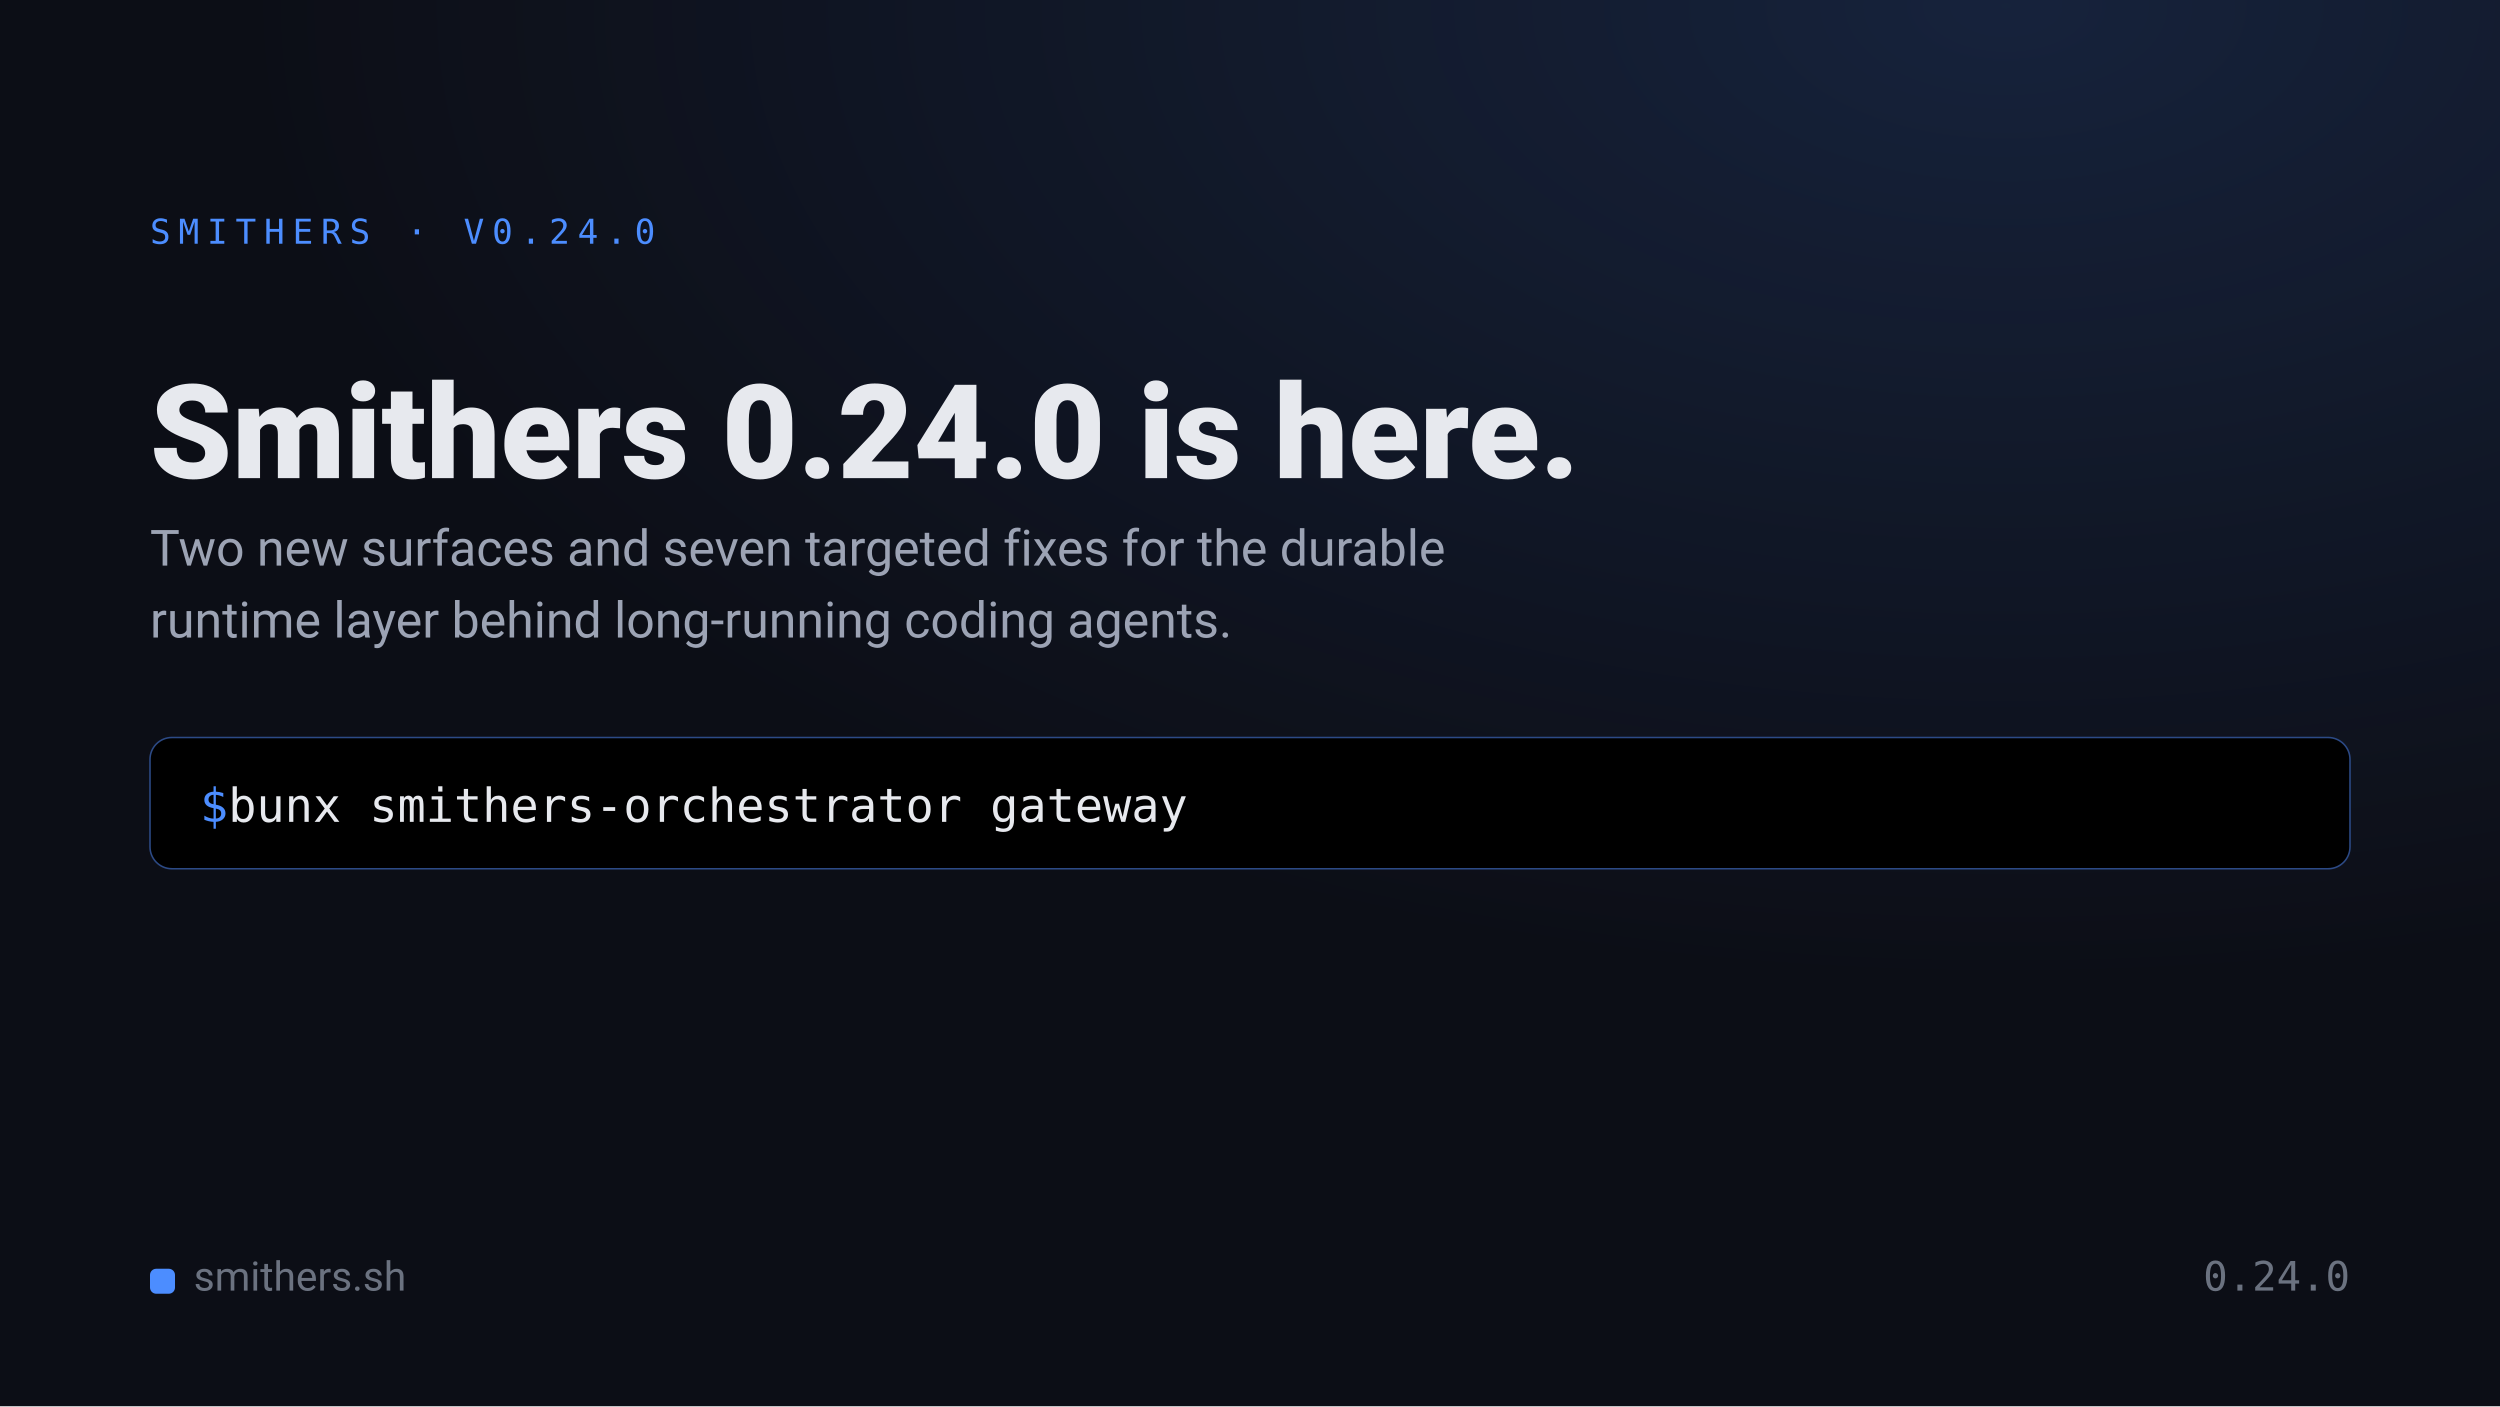
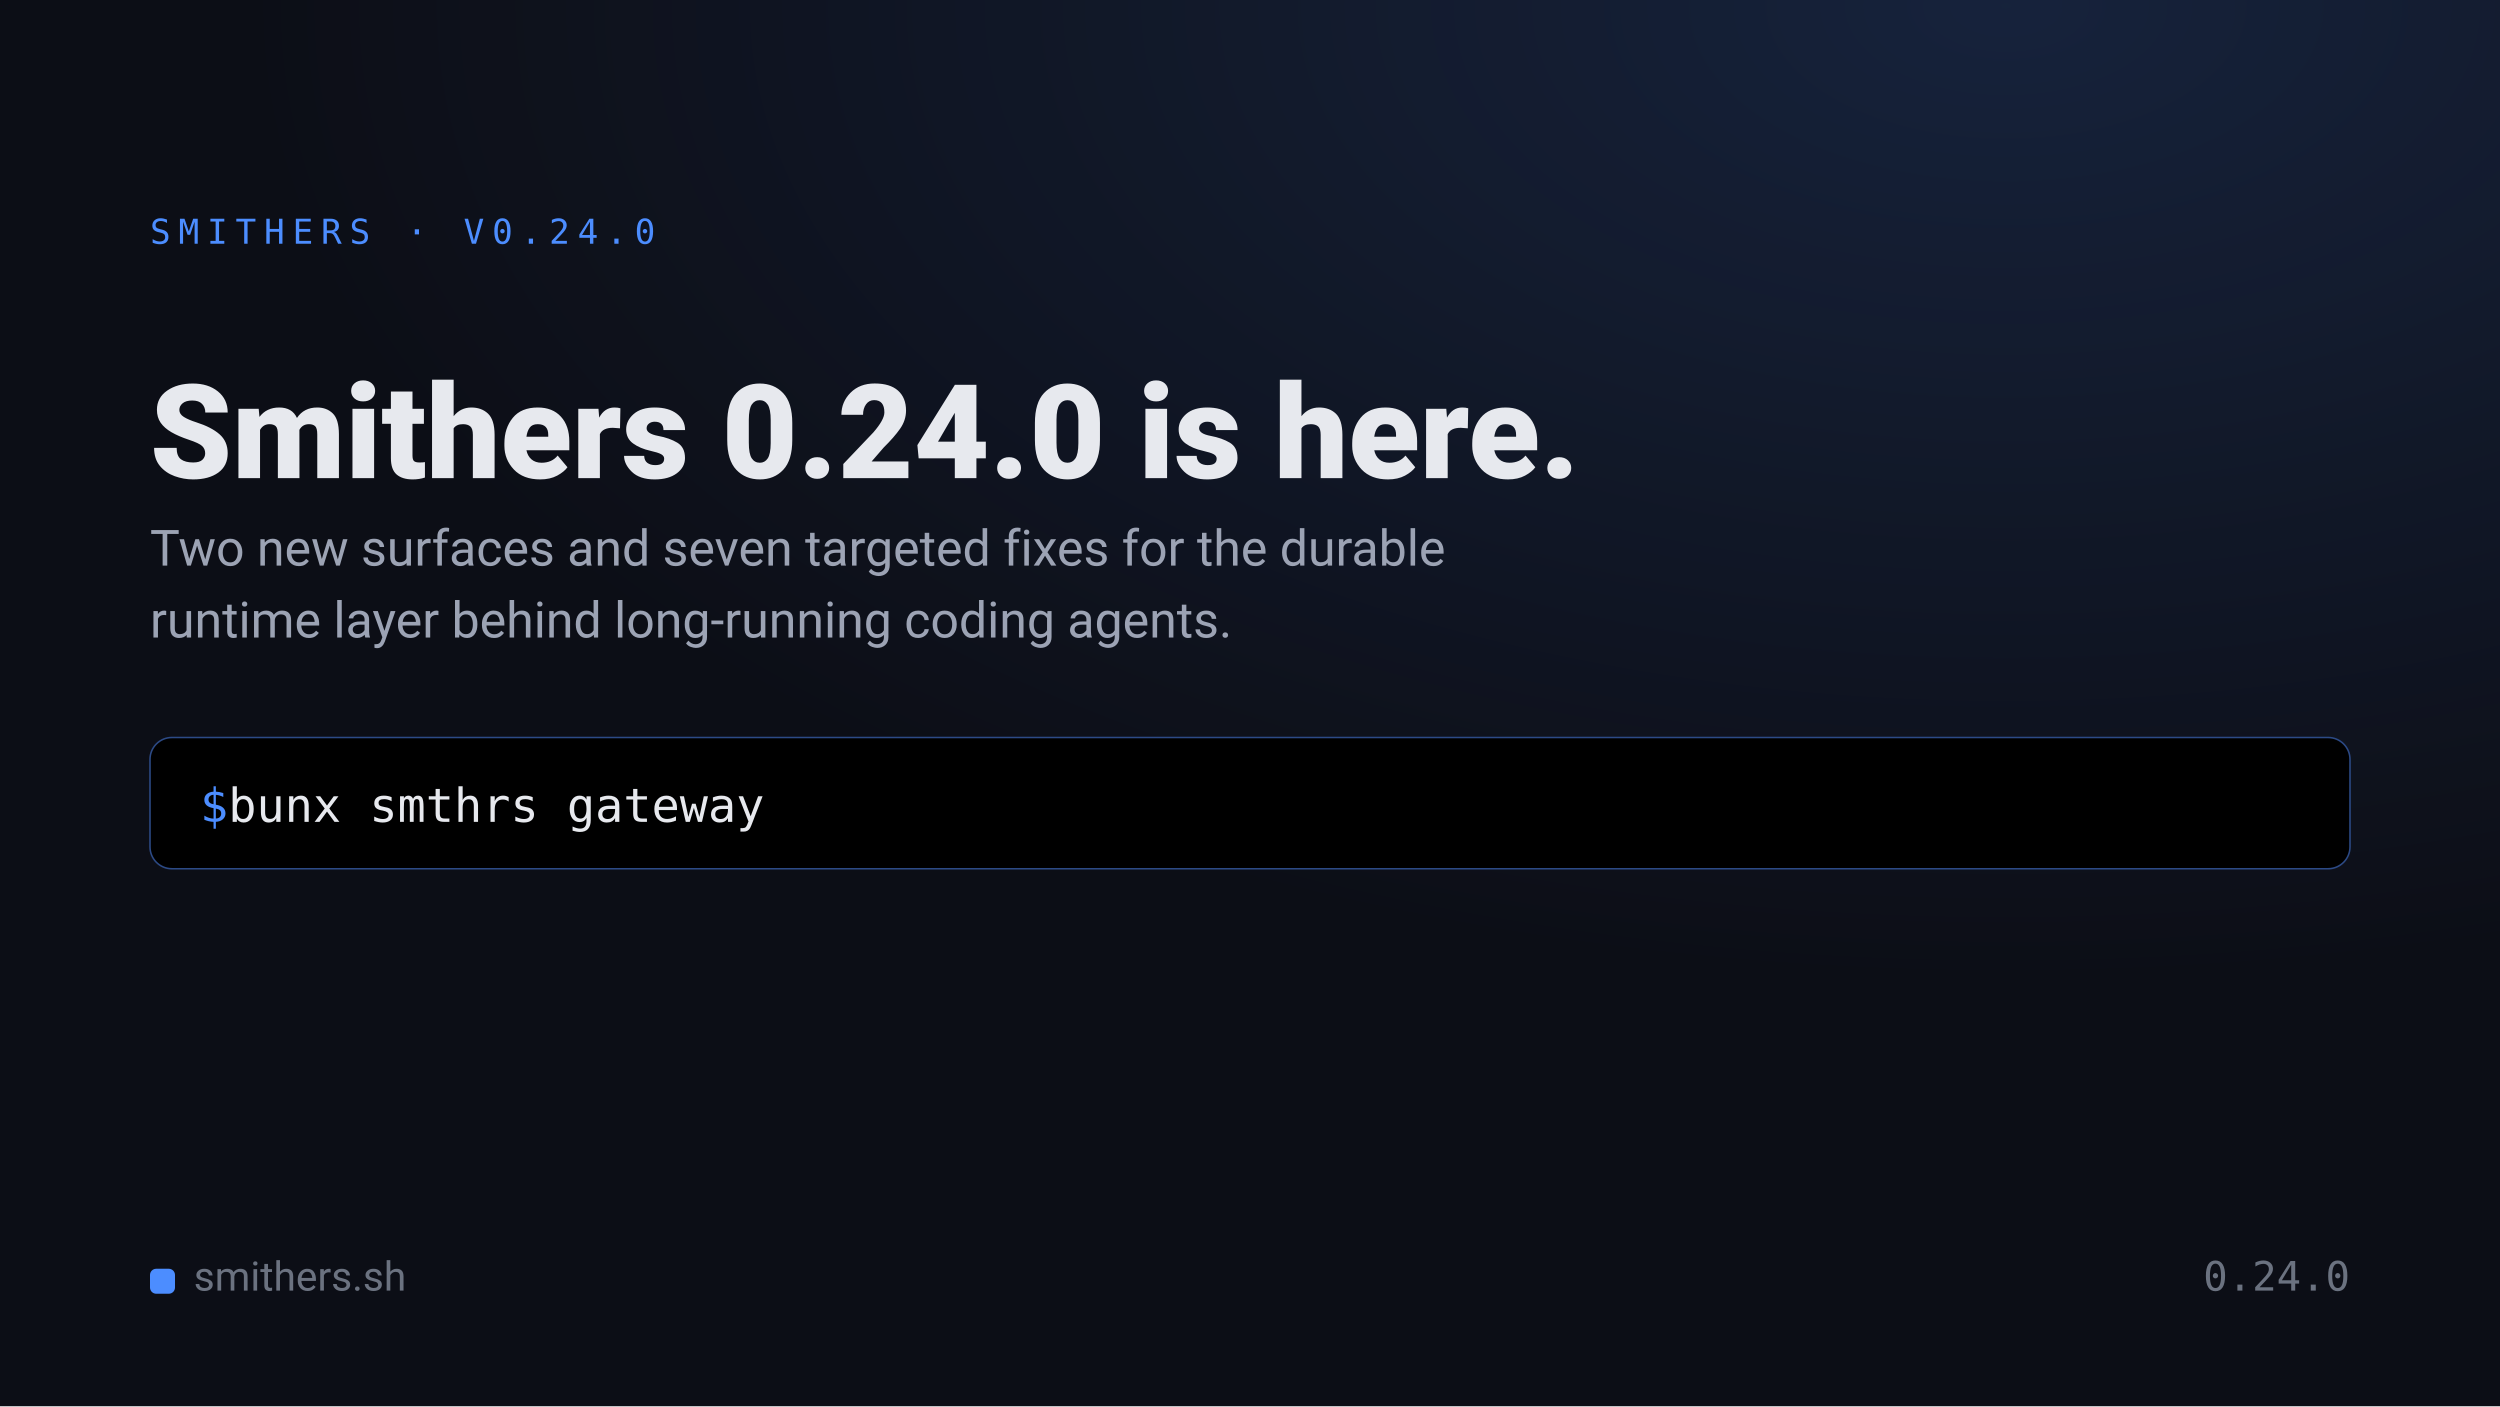
<svg xmlns="http://www.w3.org/2000/svg" width="1600" height="900" viewBox="0 0 1600 900">
  <defs>
    <radialGradient id="glow" cx="80%" cy="0%" r="70%">
      <stop offset="0%" stop-color="#4C8DFF" stop-opacity="0.16" />
      <stop offset="100%" stop-color="#4C8DFF" stop-opacity="0" />
    </radialGradient>
  </defs>
  <rect width="1600" height="900" fill="#0C0E16" />
  <rect width="1600" height="900" fill="url(#glow)" />
  <text font-size="22" font-family="ui-monospace, SFMono-Regular, Menlo, Monaco, Consolas, monospace" fill="#4C8DFF" letter-spacing="5">
    <tspan x="96" y="156">SMITHERS · V0.24.0</tspan>
  </text>
  <text font-size="84" font-family="system-ui, -apple-system, 'Segoe UI', Roboto, Helvetica, Arial, sans-serif" fill="#E7E9EE" font-weight="800">
    <tspan x="96" y="306">Smithers 0.24.0 is here.</tspan>
  </text>
  <text font-size="32" font-family="system-ui, -apple-system, 'Segoe UI', Roboto, Helvetica, Arial, sans-serif" fill="#9CA3B4">
    <tspan x="96" y="362">Two new surfaces and seven targeted fixes for the durable</tspan>
    <tspan x="96" y="408">runtime layer behind long-running coding agents.</tspan>
  </text>
  <rect x="96" y="472" width="1408" height="84" rx="14" fill="#000000" stroke="#2C4A86" />
  <text x="128" y="526" font-size="30" font-family="ui-monospace, SFMono-Regular, Menlo, Monaco, Consolas, monospace" fill="#E7E9EE">
-     <tspan fill="#4C8DFF">$ </tspan>bunx smithers-orchestrator gateway</text>
+     <tspan fill="#4C8DFF">$ </tspan>bunx smthrs gateway</text>
  <rect x="96" y="812" width="16" height="16" rx="4" fill="#4C8DFF" />
  <text x="124" y="826" font-size="26" font-family="system-ui, -apple-system, 'Segoe UI', Roboto, Helvetica, Arial, sans-serif" fill="#6B7280">smithers.sh</text>
  <text x="1504" y="826" font-size="26" font-family="ui-monospace, SFMono-Regular, Menlo, Monaco, Consolas, monospace" fill="#6B7280" text-anchor="end">0.24.0</text>
</svg>
